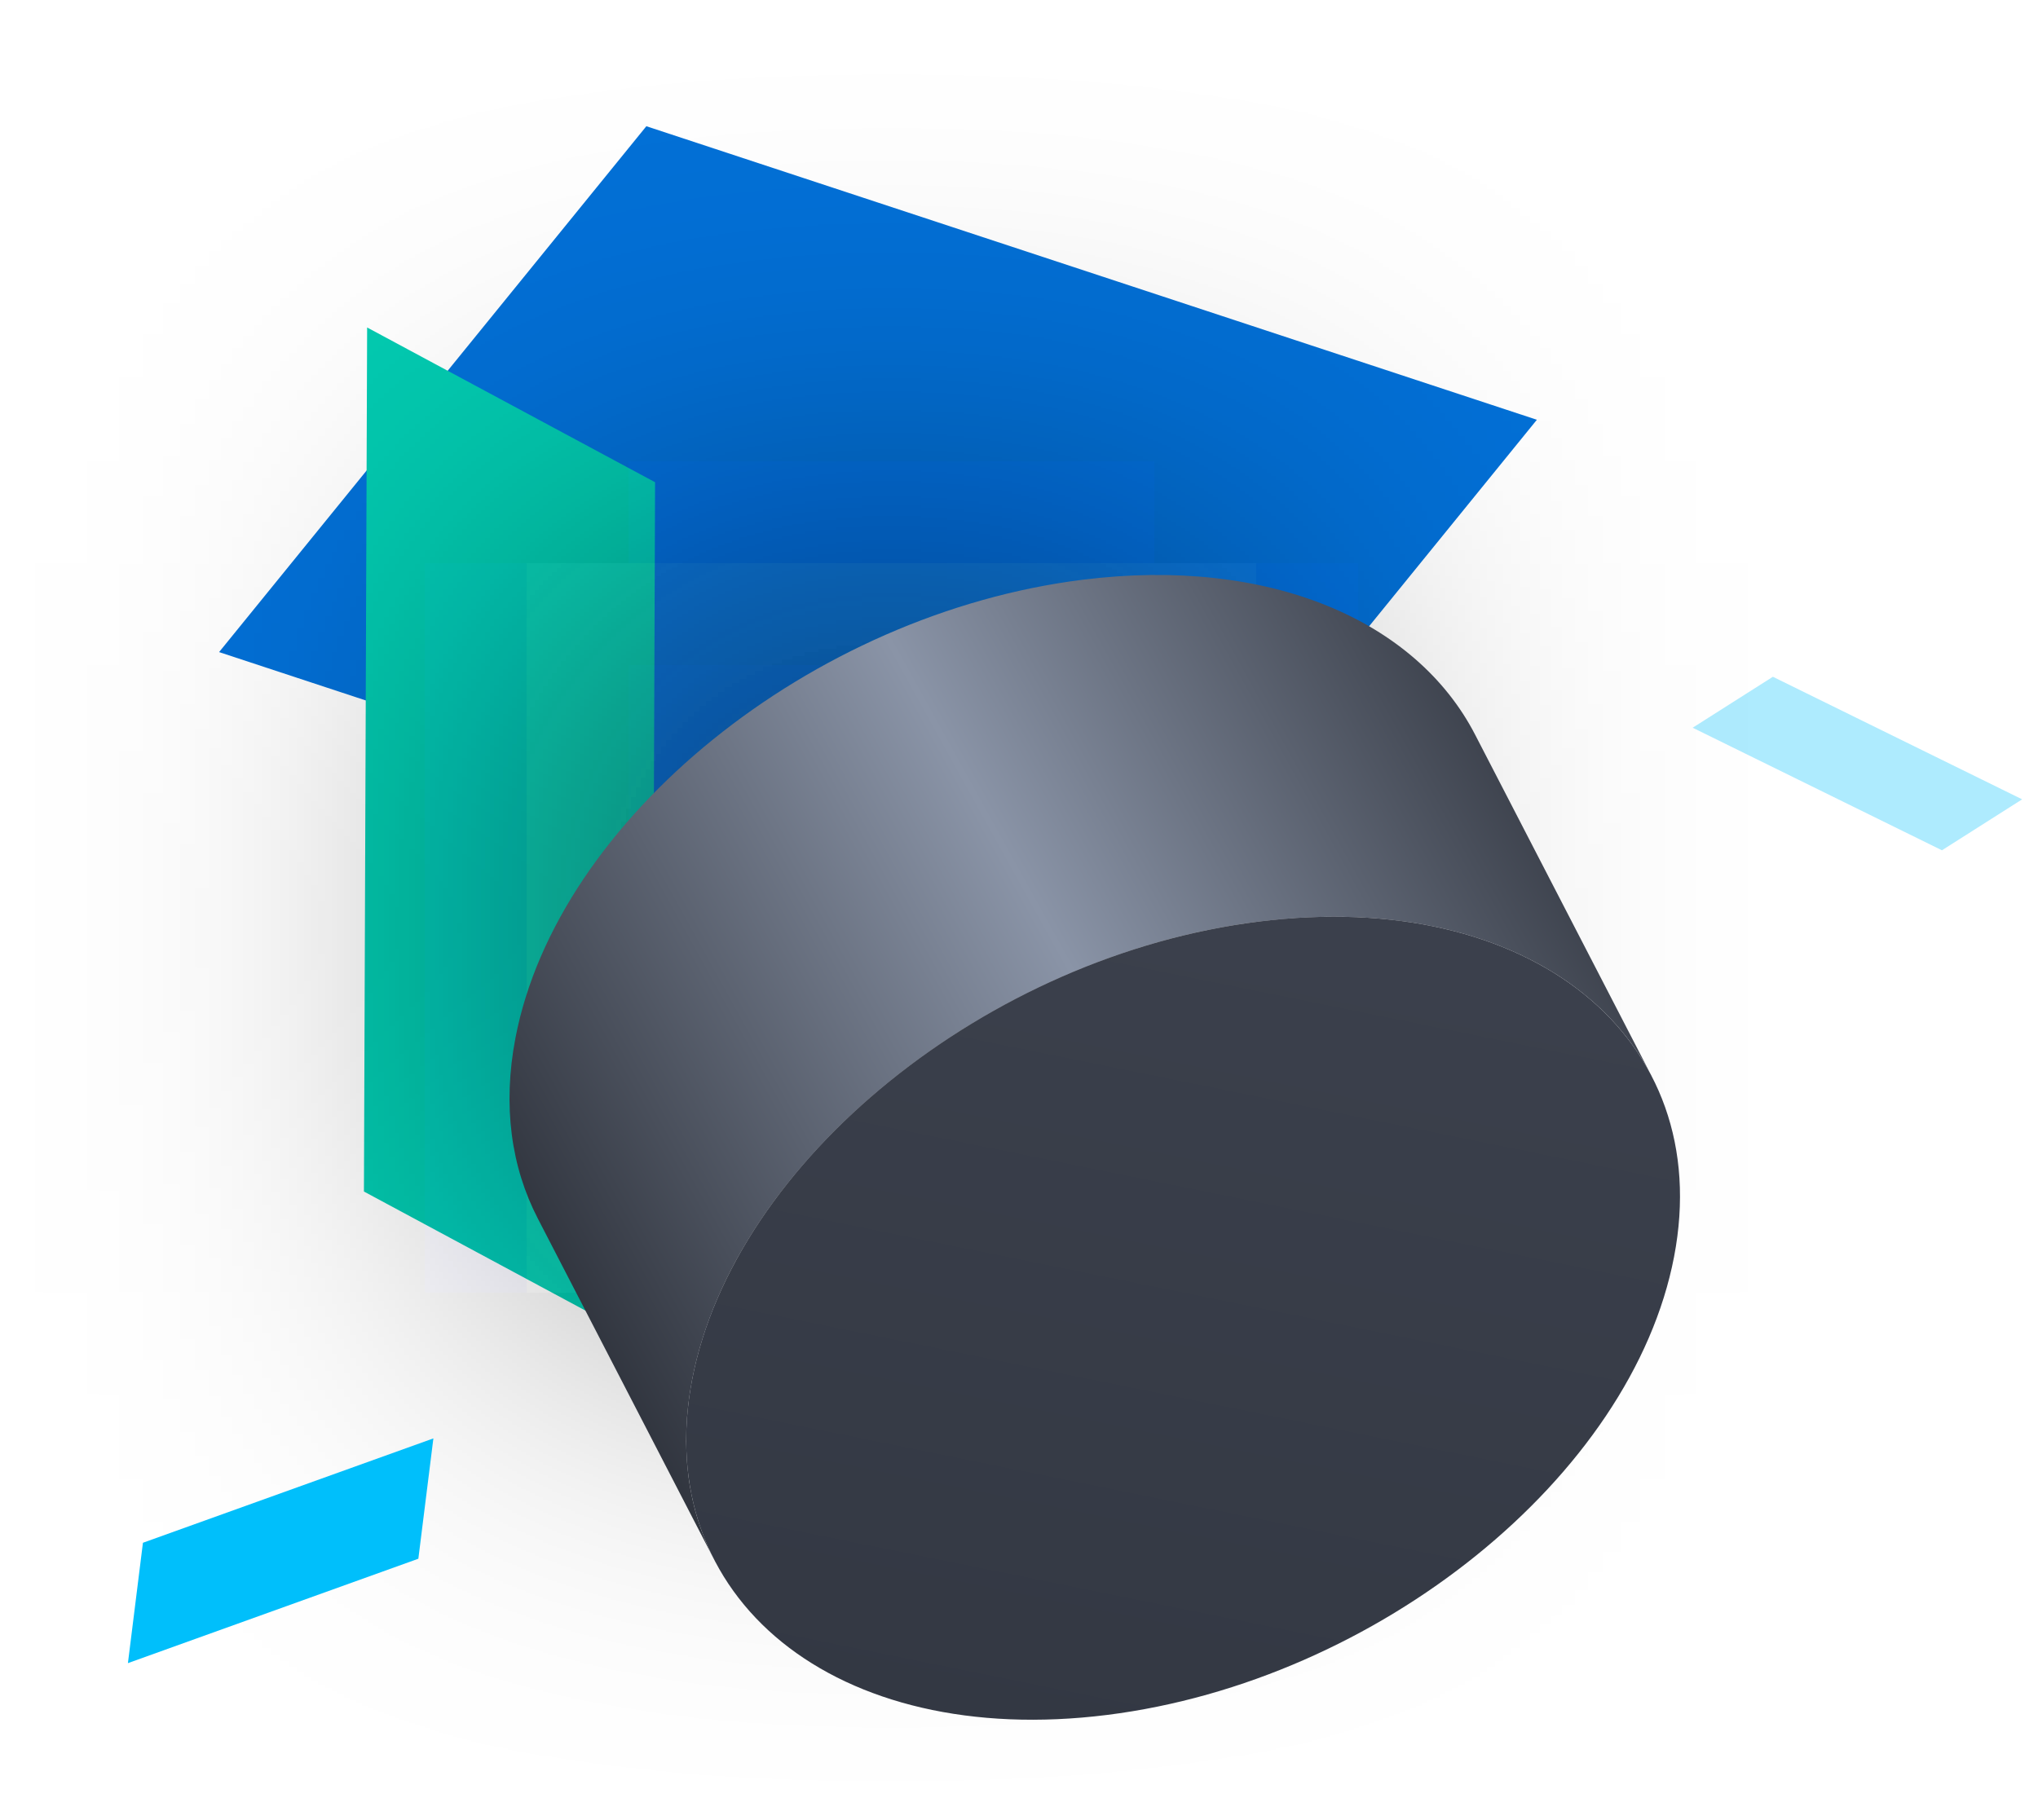
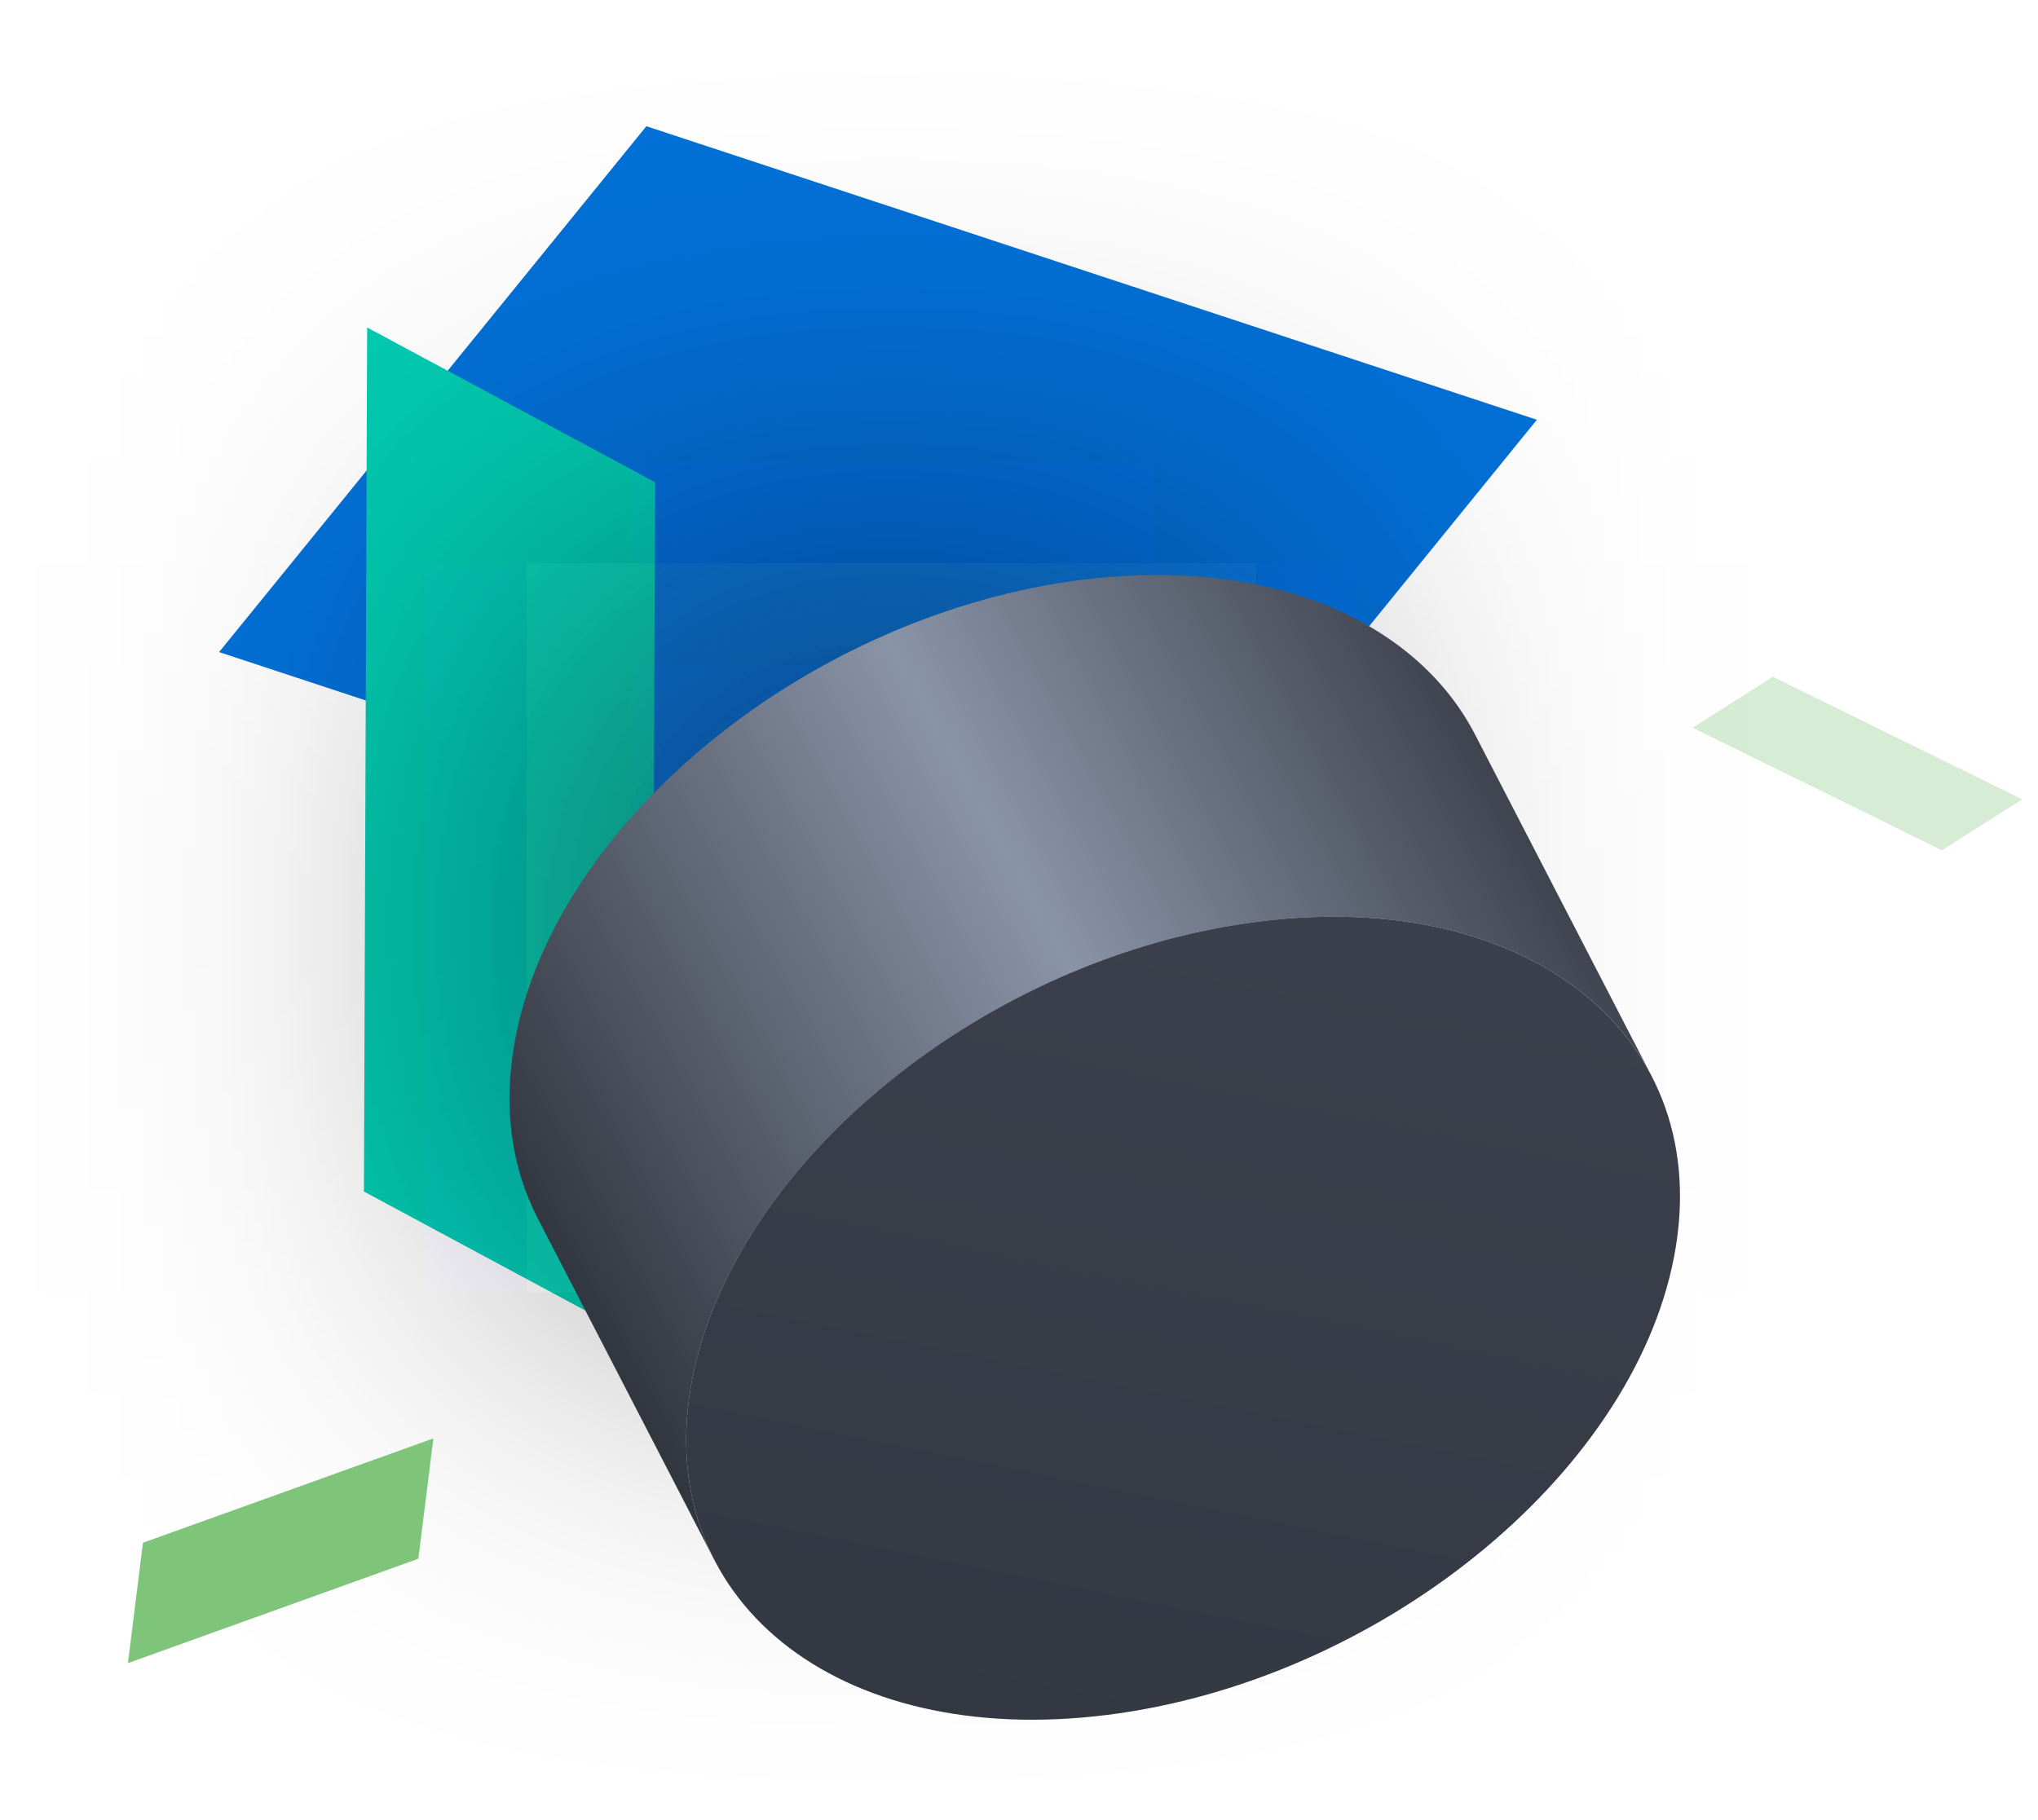
<svg xmlns="http://www.w3.org/2000/svg" xmlns:xlink="http://www.w3.org/1999/xlink" width="112" height="100">
  <defs>
    <filter x="-90%" y="-90%" width="280%" height="280%" filterUnits="objectBoundingBox" id="a">
      <feGaussianBlur stdDeviation="12" in="SourceGraphic" />
    </filter>
    <linearGradient x1="99.316%" y1="21.974%" x2="0%" y2="69.777%" id="b">
      <stop stop-color="#2C3039" offset="0%" />
      <stop stop-color="#8A94A7" offset="48.131%" />
      <stop stop-color="#2C3039" offset="100%" />
    </linearGradient>
    <linearGradient x1="49.892%" y1=".428%" x2="24.856%" y2="100%" id="d">
      <stop stop-color="#3B404C" offset="0%" />
      <stop stop-color="#333843" offset="100%" />
    </linearGradient>
    <path d="M32.833 63.264c-14.9 1.866-25.108-6.384-22.797-18.428 2.31-12.043 16.264-23.319 31.166-25.184C56.103 17.786 66.31 26.036 64 38.08c-2.311 12.043-16.264 23.319-31.167 25.184z" id="c" />
  </defs>
  <g fill="none" fill-rule="evenodd">
    <path fill="#0270D7" d="M35.521 6.938L12.04 35.843l48.939 16.136L84.46 23.073z" />
    <path fill="#02CBB1" d="M20 65.494L35.822 74 36 26.506 20.176 18z" />
    <g transform="translate(28 31)">
      <path fill-opacity=".48" fill="#1D2026" filter="url(#a)" d="M1 0h40v40H1z" />
      <path d="M11.261 54.752l-9.71-18.785C.096 33.152-.389 29.783.327 26.051 2.637 14.01 16.59 2.732 31.492.867 41.776-.42 49.824 3.11 53.065 9.38l9.71 18.785c-3.242-6.27-11.29-9.8-21.573-8.514C26.3 21.518 12.347 32.793 10.036 44.837c-.716 3.732-.23 7.1 1.225 9.915" fill="url(#b)" />
      <use fill="url(#d)" xlink:href="#c" />
    </g>
-     <path fill="#00BFFB" d="M22.991 85.677l.826-6.614L7.855 84.8l-.825 6.616z" />
-     <path fill-opacity=".32" fill="#00BFFB" d="M106.721 46.737l4.408-2.801-13.699-6.737L93.022 40z" />
+     <path fill="#7EC479" d="M22.991 85.677l.826-6.614L7.855 84.8l-.825 6.616z" />
+     <path fill-opacity=".32" fill="#7EC479" d="M106.721 46.737l4.408-2.801-13.699-6.737L93.022 40z" />
  </g>
</svg>
